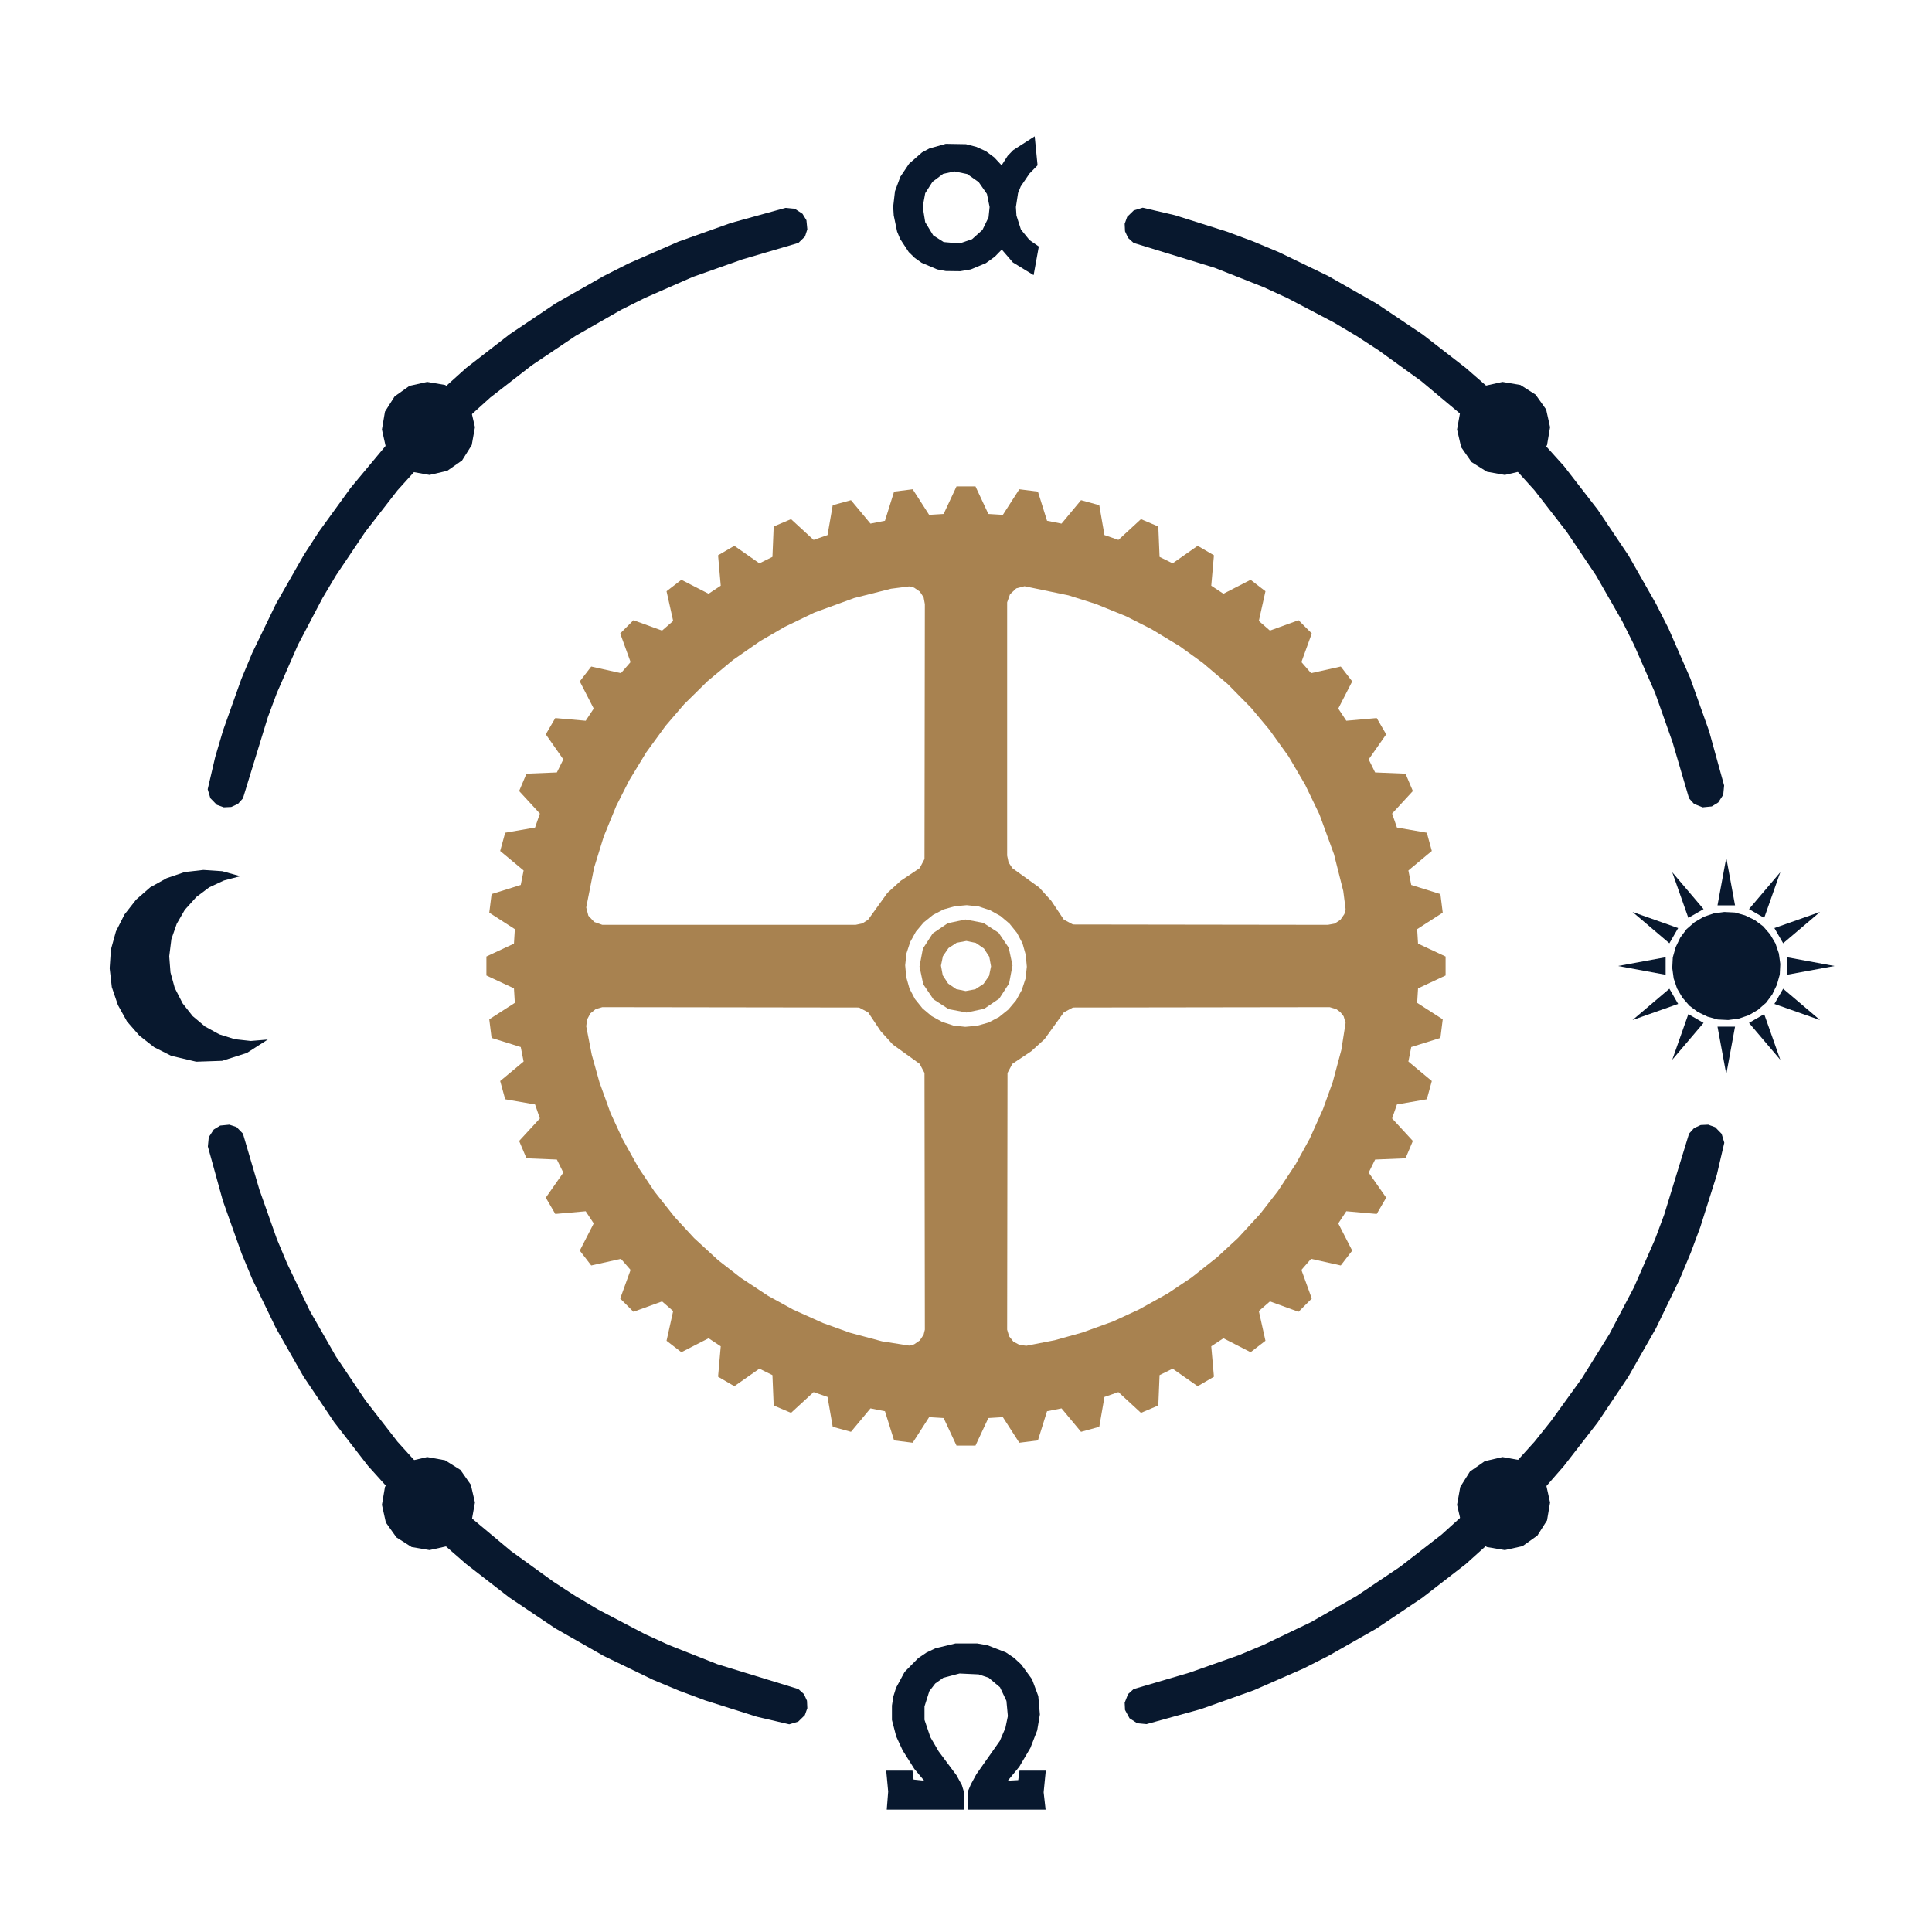
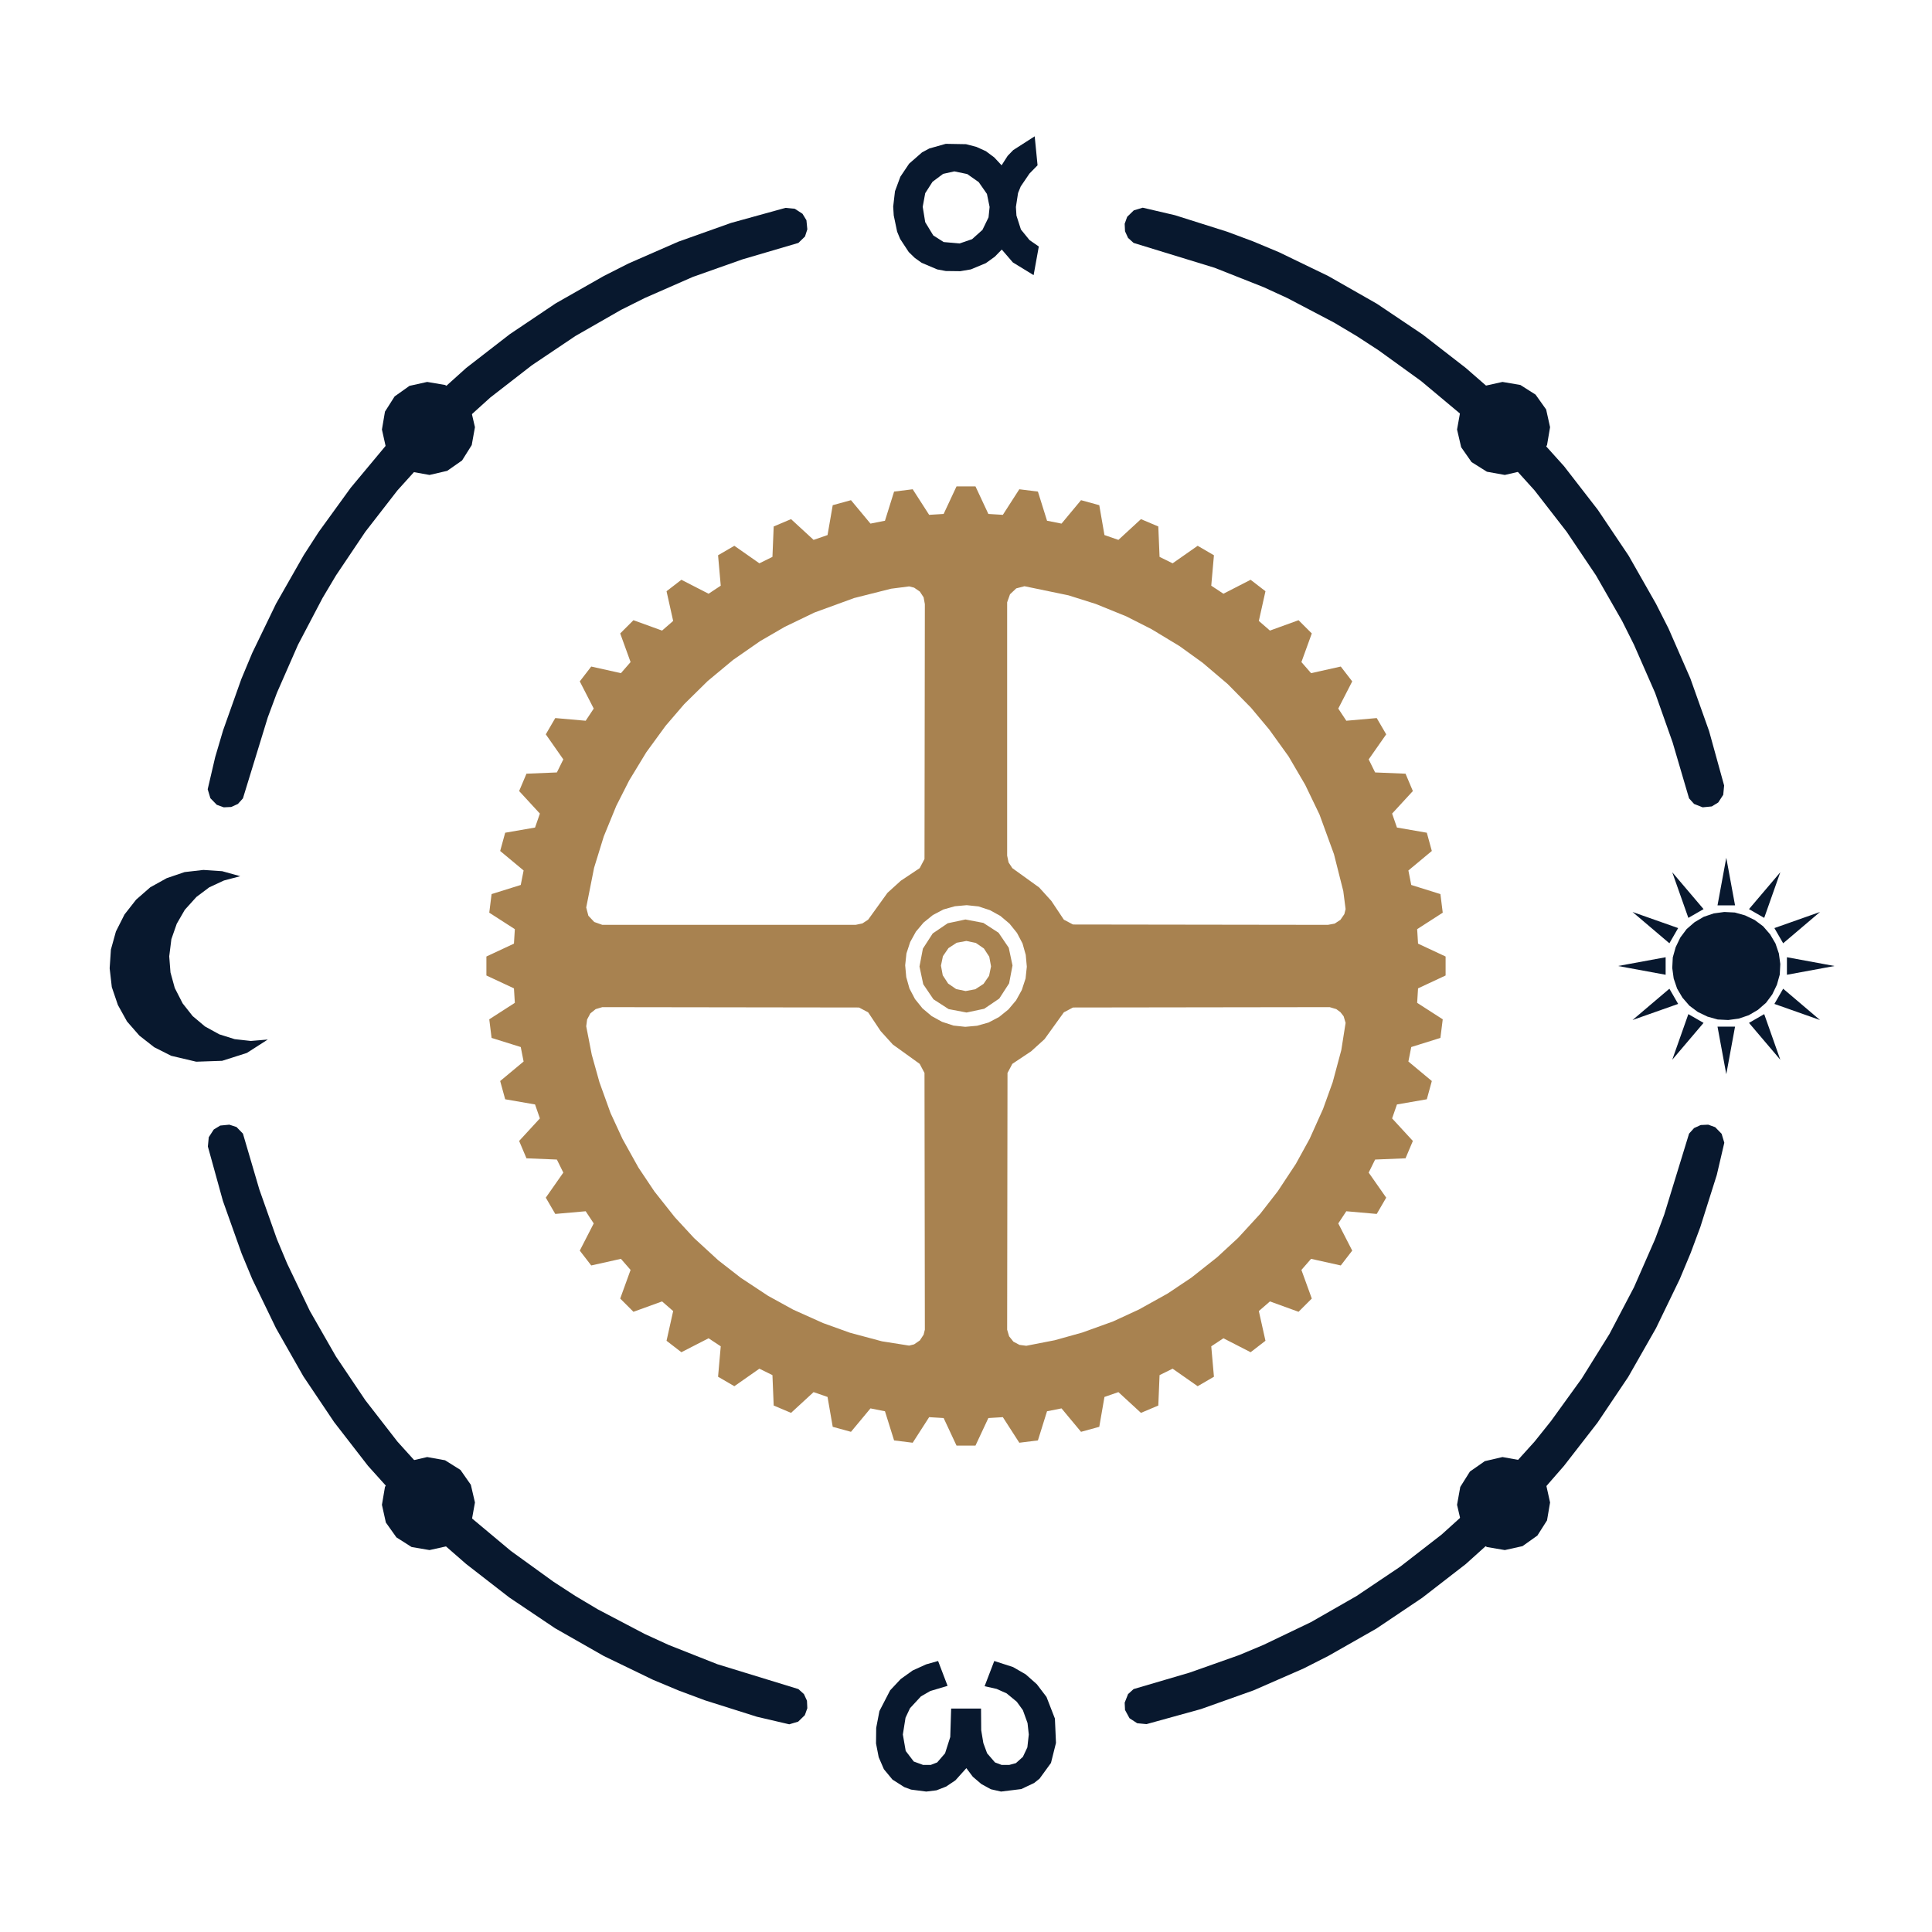
<svg xmlns="http://www.w3.org/2000/svg" viewBox="-4.00 -4.00 108.00 108.00" width="1000" height="1000">
  <path fill="#08182E" fill-rule="evenodd" d="M10.97 36.10L11.48 34.73L12.66 32.04L14.03 29.43L14.78 28.17L16.42 25.73L18.22 23.41L20.19 21.23L21.23 20.19L23.41 18.22L25.73 16.42L28.17 14.78L30.72 13.32L32.04 12.66L34.73 11.48L37.50 10.50L40.63 9.58L41.00 9.22L41.13 8.82L41.08 8.31L40.86 7.95L40.43 7.67L39.91 7.62L36.87 8.46L33.92 9.51L31.13 10.73L29.75 11.43L27.06 12.96L24.50 14.68L22.06 16.57L19.76 18.64L17.61 20.86L15.61 23.26L13.82 25.73L12.98 27.03L11.43 29.75L10.10 32.50L9.49 33.96L8.47 36.83L8.03 38.32L7.61 40.12L7.76 40.62L8.12 40.99L8.51 41.13L8.93 41.11L9.30 40.94L9.58 40.63ZM63.90 10.97L66.63 12.05L67.96 12.66L70.57 14.03L71.83 14.78L73.06 15.58L75.44 17.30L77.70 19.19L79.81 21.23L81.78 23.41L83.58 25.73L85.22 28.17L86.68 30.72L87.34 32.04L88.52 34.73L89.50 37.50L90.42 40.63L90.70 40.94L91.18 41.13L91.69 41.08L92.05 40.86L92.33 40.43L92.38 39.91L91.54 36.87L90.49 33.92L89.27 31.13L88.57 29.75L87.04 27.06L85.32 24.50L83.43 22.06L81.36 19.76L79.11 17.59L77.94 16.57L75.53 14.70L72.97 12.98L70.25 11.43L67.50 10.10L66.04 9.49L64.59 8.95L61.68 8.03L59.88 7.61L59.38 7.76L59.01 8.12L58.87 8.51L58.89 8.93L59.06 9.30L59.37 9.58ZM36.10 89.03L33.37 87.95L32.04 87.34L29.43 85.97L28.17 85.22L26.94 84.42L24.56 82.70L22.30 80.81L20.19 78.77L18.22 76.59L16.42 74.27L14.78 71.83L13.32 69.28L12.05 66.63L11.48 65.27L10.50 62.50L9.58 59.37L9.22 59.00L8.82 58.87L8.31 58.92L7.95 59.14L7.67 59.57L7.62 60.09L8.46 63.13L9.51 66.08L10.10 67.50L11.43 70.25L12.96 72.94L14.68 75.50L16.57 77.94L18.64 80.24L20.89 82.41L22.06 83.43L24.47 85.30L27.03 87.02L29.75 88.57L32.50 89.90L33.96 90.51L35.41 91.05L38.32 91.97L40.12 92.39L40.62 92.24L40.99 91.88L41.13 91.49L41.11 91.07L40.94 90.70L40.63 90.42ZM89.03 63.90L88.52 65.27L87.34 67.96L85.97 70.57L84.42 73.06L82.70 75.44L81.78 76.59L79.81 78.77L78.77 79.81L76.59 81.78L74.27 83.58L71.83 85.22L69.28 86.68L66.63 87.95L65.27 88.52L62.50 89.50L59.37 90.42L59.06 90.70L58.87 91.18L58.89 91.59L59.14 92.05L59.57 92.33L60.09 92.38L63.13 91.54L66.08 90.49L68.87 89.27L70.25 88.57L72.94 87.04L75.50 85.32L77.94 83.43L80.24 81.36L82.41 79.11L83.43 77.94L85.30 75.53L87.02 72.97L88.57 70.25L89.90 67.50L90.51 66.04L91.05 64.59L91.97 61.68L92.39 59.88L92.24 59.38L91.88 59.01L91.49 58.87L91.07 58.89L90.70 59.06L90.42 59.37Z" />
  <path fill="#08182E" fill-rule="evenodd" d="M90.38 47.31L91.23 46.82L89.48 44.76ZM89.81 47.88L87.26 46.98L89.32 48.73ZM89.11 49.51L86.45 50.00L89.11 50.49ZM95.52 49.89L95.44 49.30L95.25 48.74L94.95 48.23L94.56 47.78L94.09 47.43L93.55 47.17L92.98 47.01L92.39 46.98L91.80 47.06L91.24 47.25L90.73 47.55L90.28 47.94L89.93 48.41L89.67 48.95L89.51 49.52L89.48 50.11L89.56 50.70L89.75 51.26L90.05 51.77L90.44 52.22L90.91 52.57L91.45 52.83L92.02 52.99L92.61 53.02L93.20 52.94L93.76 52.75L94.27 52.45L94.72 52.06L95.07 51.59L95.33 51.05L95.49 50.48ZM89.32 51.27L87.26 53.02L89.81 52.12ZM90.38 52.69L89.48 55.24L91.23 53.18ZM92.99 53.39L92.01 53.39L92.50 56.05ZM92.99 46.61L92.50 43.95L92.01 46.61ZM94.62 47.31L95.52 44.76L93.77 46.82ZM95.68 48.73L97.74 46.98L95.19 47.88ZM95.89 50.49L98.55 50.00L95.89 49.51ZM95.19 52.12L97.74 53.02L95.68 51.27ZM93.77 53.18L95.52 55.24L94.62 52.69Z" />
  <path fill="#08182E" fill-rule="evenodd" d="M9.43 44.98L8.42 44.70L7.37 44.63L6.32 44.75L5.32 45.09L4.40 45.60L3.61 46.29L2.96 47.12L2.48 48.07L2.20 49.08L2.13 50.13L2.25 51.18L2.59 52.18L3.10 53.10L3.79 53.89L4.62 54.54L5.57 55.02L6.97 55.35L8.42 55.30L9.80 54.86L10.97 54.11L10.02 54.19L9.12 54.09L8.26 53.82L7.46 53.38L6.77 52.80L6.21 52.09L5.77 51.23L5.53 50.36L5.46 49.46L5.58 48.50L5.88 47.64L6.33 46.86L6.98 46.14L7.70 45.60L8.52 45.22Z" />
  <path fill="#08182E" fill-rule="evenodd" d="M82.65 19.88L82.43 18.89L81.84 18.06L80.99 17.52L79.99 17.35L79.00 17.57L78.17 18.16L77.63 19.01L77.45 20.01L77.68 21.00L78.26 21.83L79.12 22.37L80.12 22.55L81.11 22.32L81.94 21.74L82.48 20.88ZM22.55 19.88L22.32 18.89L21.74 18.06L20.88 17.52L19.88 17.35L18.89 17.57L18.06 18.16L17.52 19.01L17.35 20.01L17.57 21.00L18.16 21.83L19.01 22.37L20.01 22.55L21.00 22.32L21.83 21.74L22.37 20.88ZM22.55 79.99L22.32 79.00L21.74 78.17L20.88 77.63L19.88 77.45L18.89 77.68L18.06 78.26L17.52 79.12L17.35 80.12L17.57 81.11L18.16 81.94L19.01 82.48L20.01 82.65L21.00 82.43L21.83 81.84L22.37 80.99ZM82.65 79.99L82.43 79.00L81.84 78.17L80.99 77.63L79.99 77.45L79.00 77.68L78.17 78.26L77.63 79.12L77.45 80.12L77.68 81.11L78.26 81.94L79.12 82.48L80.12 82.65L81.11 82.43L81.94 81.84L82.48 80.99Z" />
  <path fill="#A88250" fill-rule="evenodd" d="M36.29 28.74L35.61 29.19L34.09 28.41L33.26 29.05L33.63 30.71L33.01 31.25L31.41 30.67L30.67 31.41L31.25 33.01L30.71 33.63L29.05 33.26L28.41 34.09L29.19 35.61L28.74 36.29L27.04 36.14L26.51 37.05L27.49 38.45L27.13 39.18L25.43 39.25L25.02 40.22L26.18 41.48L25.91 42.26L24.24 42.55L23.96 43.57L25.27 44.66L25.11 45.47L23.48 45.98L23.35 47.02L24.78 47.94L24.73 48.75L23.19 49.47L23.19 50.53L24.73 51.25L24.78 52.06L23.35 52.98L23.48 54.02L25.11 54.53L25.27 55.34L23.96 56.43L24.24 57.45L25.91 57.74L26.18 58.52L25.02 59.78L25.43 60.75L27.13 60.82L27.49 61.55L26.51 62.95L27.04 63.86L28.74 63.71L29.19 64.39L28.41 65.91L29.05 66.74L30.71 66.37L31.25 66.99L30.67 68.59L31.41 69.33L33.01 68.75L33.63 69.29L33.26 70.95L34.09 71.59L35.61 70.81L36.29 71.26L36.14 72.96L37.05 73.49L38.45 72.51L39.18 72.87L39.25 74.57L40.22 74.98L41.48 73.82L42.26 74.09L42.55 75.76L43.57 76.04L44.66 74.73L45.47 74.89L45.98 76.52L47.02 76.65L47.94 75.22L48.75 75.27L49.47 76.81L50.53 76.81L51.25 75.27L52.06 75.22L52.98 76.65L54.02 76.52L54.53 74.89L55.34 74.73L56.43 76.04L57.45 75.76L57.74 74.09L58.52 73.82L59.78 74.98L60.75 74.57L60.82 72.87L61.55 72.51L62.95 73.49L63.86 72.96L63.71 71.26L64.39 70.81L65.91 71.59L66.74 70.95L66.37 69.29L66.99 68.75L68.59 69.33L69.33 68.59L68.75 66.99L69.29 66.37L70.95 66.74L71.59 65.91L70.81 64.39L71.26 63.71L72.96 63.86L73.49 62.95L72.51 61.55L72.87 60.82L74.57 60.75L74.98 59.78L73.82 58.52L74.09 57.74L75.76 57.45L76.04 56.43L74.73 55.34L74.89 54.53L76.52 54.02L76.65 52.98L75.22 52.06L75.27 51.25L76.81 50.53L76.81 49.47L75.27 48.75L75.22 47.94L76.65 47.02L76.52 45.98L74.89 45.47L74.73 44.66L76.04 43.57L75.76 42.55L74.09 42.26L73.82 41.48L74.98 40.22L74.57 39.25L72.87 39.18L72.51 38.45L73.49 37.05L72.96 36.14L71.26 36.29L70.81 35.61L71.59 34.09L70.95 33.26L69.29 33.63L68.75 33.01L69.33 31.41L68.59 30.67L66.99 31.25L66.37 30.71L66.74 29.05L65.91 28.41L64.39 29.19L63.71 28.74L63.86 27.04L62.95 26.51L61.55 27.49L60.82 27.13L60.75 25.43L59.78 25.02L58.52 26.18L57.74 25.91L57.45 24.24L56.43 23.96L55.34 25.27L54.53 25.11L54.02 23.48L52.98 23.35L52.06 24.78L51.25 24.73L50.53 23.19L49.47 23.19L48.75 24.73L47.94 24.78L47.02 23.35L45.98 23.48L45.47 25.11L44.66 25.27L43.57 23.96L42.55 24.24L42.26 25.91L41.48 26.18L40.22 25.02L39.25 25.43L39.18 27.13L38.45 27.49L37.05 26.51L36.14 27.04ZM52.32 55.98L52.59 55.47L53.64 54.77L54.39 54.09L55.47 52.59L55.98 52.32L70.33 52.30L70.70 52.41L70.93 52.58L71.11 52.81L71.22 53.18L70.98 54.70L70.50 56.49L69.96 57.99L69.21 59.66L68.44 61.06L67.43 62.59L66.45 63.85L65.21 65.20L64.04 66.28L62.60 67.42L61.27 68.31L59.67 69.20L58.22 69.87L56.50 70.49L54.96 70.92L53.37 71.23L52.99 71.18L52.65 71.00L52.41 70.70L52.30 70.33ZM53.27 28.77L55.73 29.28L57.25 29.76L58.95 30.45L60.37 31.17L61.94 32.12L63.23 33.05L64.63 34.24L65.93 35.56L66.95 36.78L68.03 38.28L68.96 39.87L69.76 41.53L70.57 43.75L71.09 45.81L71.22 46.82L71.15 47.10L70.93 47.42L70.61 47.63L70.23 47.70L55.98 47.68L55.47 47.41L54.77 46.36L54.09 45.61L52.59 44.53L52.38 44.21L52.30 43.83L52.30 29.67L52.46 29.22L52.81 28.89ZM28.77 46.73L29.21 44.51L29.75 42.76L30.45 41.05L31.17 39.63L32.13 38.05L33.21 36.57L34.25 35.36L35.56 34.07L36.98 32.89L38.49 31.84L39.87 31.04L41.53 30.24L43.75 29.43L45.81 28.91L46.82 28.78L47.10 28.85L47.42 29.07L47.63 29.39L47.70 29.77L47.68 44.02L47.41 44.53L46.36 45.23L45.61 45.91L44.53 47.41L44.21 47.62L43.83 47.70L29.67 47.70L29.22 47.54L28.89 47.19ZM44.02 52.32L44.53 52.59L45.23 53.64L45.91 54.39L47.41 55.47L47.68 55.98L47.70 70.33L47.63 70.61L47.42 70.93L47.10 71.15L46.82 71.22L45.30 70.98L43.51 70.50L42.01 69.96L40.34 69.21L38.94 68.44L37.41 67.43L36.15 66.45L34.80 65.21L33.72 64.04L32.58 62.60L31.69 61.27L30.80 59.67L30.13 58.22L29.51 56.50L29.08 54.96L28.77 53.37L28.82 52.99L29.00 52.65L29.30 52.41L29.67 52.30ZM53.40 50.04L53.33 50.70L53.12 51.34L52.80 51.92L52.37 52.43L51.85 52.85L51.26 53.16L50.62 53.34L49.96 53.40L49.30 53.33L48.66 53.12L48.08 52.80L47.57 52.37L47.15 51.85L46.84 51.26L46.66 50.62L46.60 49.96L46.67 49.30L46.88 48.66L47.20 48.08L47.63 47.57L48.15 47.15L48.74 46.84L49.38 46.66L50.04 46.60L50.70 46.67L51.34 46.88L51.92 47.20L52.43 47.63L52.85 48.15L53.16 48.74L53.34 49.38ZM52.60 49.97L52.39 48.98L51.82 48.14L50.97 47.59L49.97 47.40L48.98 47.61L48.14 48.18L47.59 49.03L47.40 50.03L47.61 51.02L48.18 51.86L49.03 52.41L50.03 52.60L51.02 52.39L51.86 51.82L52.41 50.97ZM51.40 50.02L51.29 50.55L50.98 51.00L50.52 51.30L49.98 51.40L49.45 51.29L49.00 50.98L48.70 50.52L48.60 49.98L48.71 49.45L49.02 49.00L49.48 48.70L50.02 48.60L50.55 48.71L51.00 49.02L51.30 49.48Z" />
-   <path fill="#08182E" fill-rule="evenodd" d="M51.58 4.80L51.11 4.45L50.58 4.21L50.00 4.06L48.87 4.04L47.95 4.30L47.54 4.52L46.82 5.15L46.33 5.88L46.03 6.69L45.93 7.55L45.96 8.04L46.15 8.95L46.32 9.36L46.80 10.09L47.14 10.42L47.52 10.69L48.39 11.06L48.87 11.15L49.68 11.16L50.27 11.06L51.11 10.71L51.61 10.35L52.00 9.95L52.62 10.67L53.78 11.38L54.07 9.78L53.55 9.42L53.07 8.83L52.82 8.05L52.79 7.57L52.91 6.79L53.06 6.42L53.55 5.70L54.00 5.24L53.84 3.62L52.64 4.39L52.33 4.71L51.99 5.24ZM51.26 8.15L50.92 8.85L50.34 9.37L49.64 9.61L48.75 9.53L48.17 9.16L47.72 8.42L47.58 7.56L47.72 6.80L48.13 6.16L48.72 5.72L49.35 5.58L50.07 5.73L50.71 6.18L51.17 6.84L51.32 7.57ZM47.07 95.48L47.01 94.98L45.54 94.98L45.65 96.15L45.57 97.16L49.88 97.16L49.87 96.12L49.77 95.79L49.47 95.24L48.47 93.90L48.01 93.11L47.68 92.14L47.68 91.39L47.95 90.54L48.28 90.11L48.73 89.79L49.64 89.55L50.71 89.60L51.27 89.79L51.90 90.32L52.26 91.08L52.34 91.93L52.20 92.60L51.89 93.32L50.58 95.18L50.27 95.75L50.11 96.13L50.12 97.16L54.45 97.16L54.34 96.19L54.46 94.98L52.99 94.98L52.92 95.51L52.34 95.54L52.98 94.76L53.60 93.71L53.98 92.73L54.13 91.84L54.04 90.81L53.69 89.87L53.09 89.05L52.69 88.68L52.23 88.37L51.20 87.97L50.63 87.87L49.41 87.87L48.29 88.14L47.79 88.38L47.33 88.69L46.57 89.46L46.09 90.35L45.94 90.83L45.86 91.34L45.86 92.15L46.10 93.07L46.46 93.85L47.11 94.88L47.66 95.54Z" />
+   <path fill="#08182E" fill-rule="evenodd" d="M51.58 4.80L51.11 4.45L50.58 4.21L50.00 4.06L48.87 4.04L47.95 4.30L47.54 4.52L46.82 5.15L46.33 5.88L46.03 6.69L45.93 7.55L45.96 8.04L46.15 8.95L46.32 9.36L46.80 10.09L47.14 10.42L47.52 10.69L48.39 11.06L48.87 11.15L49.68 11.16L50.27 11.06L51.11 10.71L51.61 10.35L52.00 9.95L52.62 10.67L53.78 11.38L54.07 9.78L53.55 9.42L53.07 8.83L52.82 8.05L52.79 7.57L52.91 6.79L53.06 6.42L53.55 5.70L54.00 5.24L53.84 3.62L52.64 4.39L52.33 4.71L51.99 5.24ZM51.26 8.15L50.92 8.85L50.34 9.37L49.64 9.61L48.75 9.53L48.17 9.16L47.72 8.42L47.58 7.56L47.72 6.80L48.13 6.16L48.72 5.72L49.35 5.58L50.07 5.73L50.71 6.18L51.17 6.84L51.32 7.57ZM50.02 94.84L50.38 95.32L50.86 95.73L51.39 96.02L51.96 96.15L53.09 96.01L53.81 95.67L54.11 95.43L54.75 94.55L55.03 93.43L54.97 92.07L54.50 90.86L53.96 90.15L53.34 89.60L52.63 89.19L51.58 88.85L51.04 90.26L51.71 90.41L52.27 90.66L52.84 91.13L53.18 91.60L53.44 92.32L53.51 92.96L53.43 93.68L53.18 94.21L52.79 94.56L52.42 94.66L51.99 94.66L51.62 94.52L51.18 94.01L50.97 93.44L50.85 92.72L50.84 91.51L49.17 91.51L49.12 93.10L48.83 94.01L48.39 94.52L48.03 94.66L47.60 94.66L47.08 94.47L46.63 93.88L46.47 92.96L46.62 92.02L46.87 91.49L47.48 90.83L48.00 90.53L48.97 90.24L48.44 88.85L47.77 89.04L47.02 89.38L46.35 89.86L45.76 90.49L45.16 91.65L44.98 92.59L44.97 93.46L45.12 94.23L45.41 94.90L45.89 95.48L46.55 95.90L46.93 96.04L47.78 96.15L48.35 96.08L48.89 95.87L49.41 95.52Z" />
</svg>
